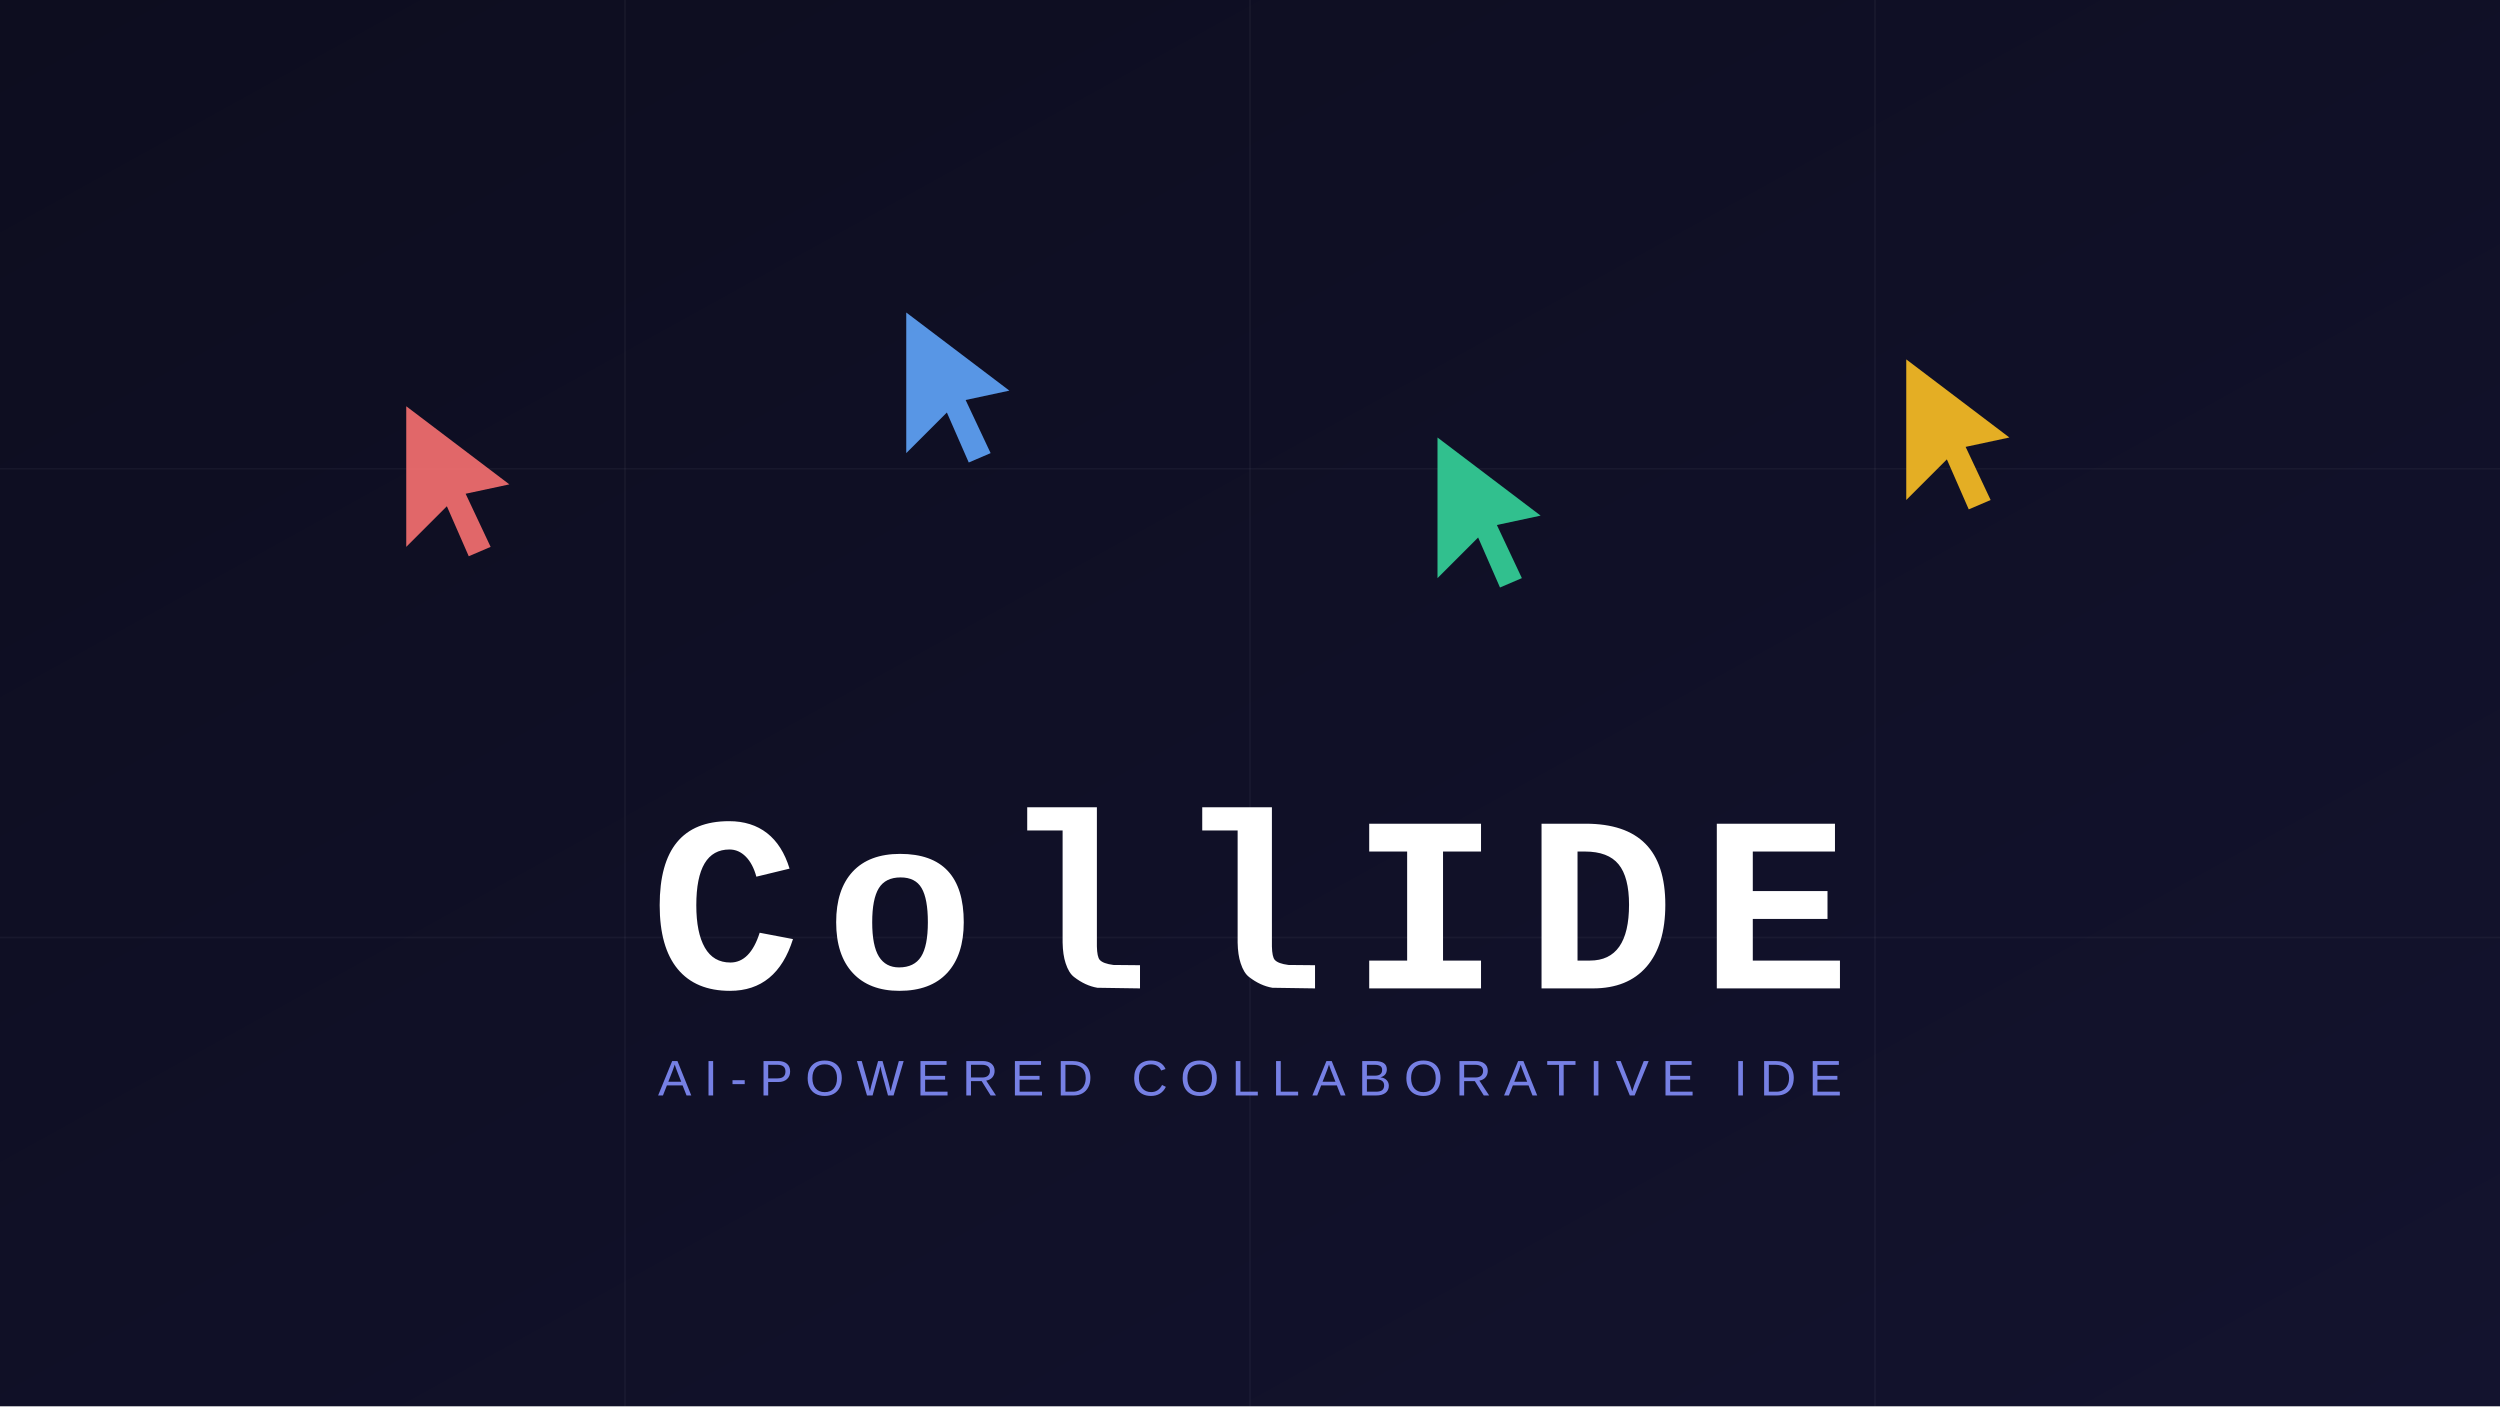
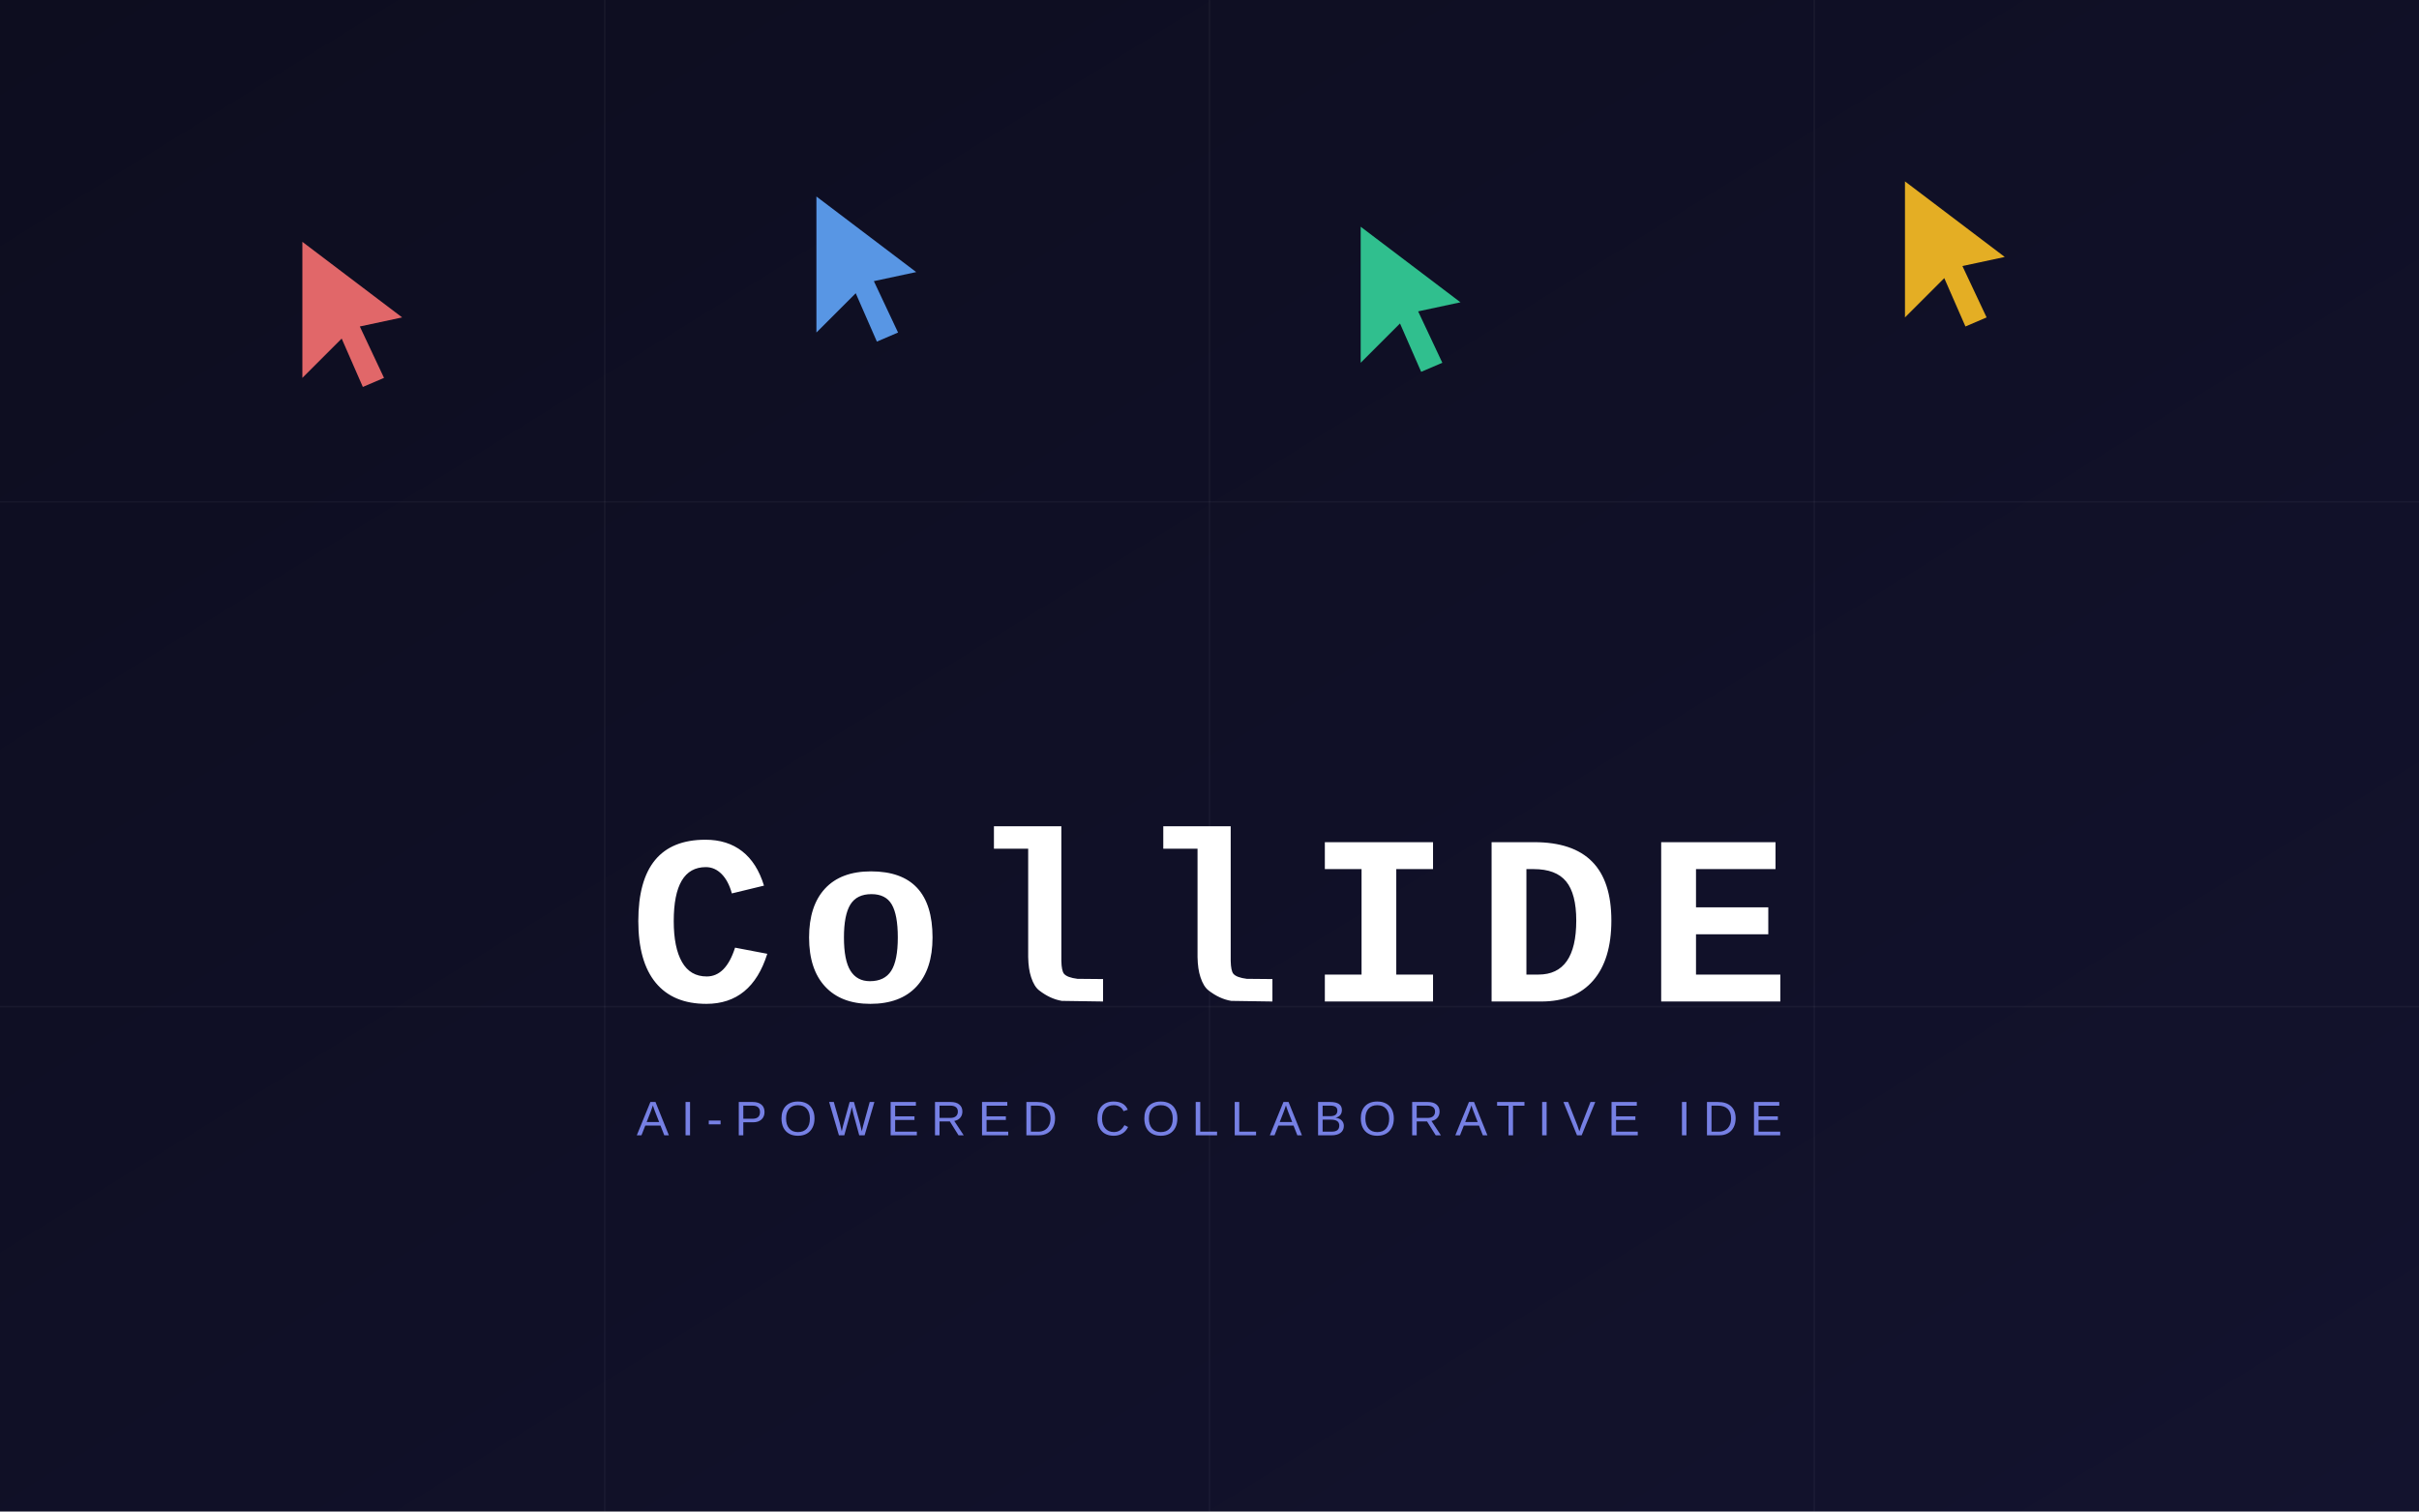
- <svg xmlns="http://www.w3.org/2000/svg" width="800" height="450" viewBox="0 0 800 450">
+ <svg xmlns="http://www.w3.org/2000/svg" width="800" height="500" viewBox="0 0 800 500">
  <defs>
    <linearGradient id="bg" x1="0%" y1="0%" x2="100%" y2="100%">
      <stop offset="0%" style="stop-color:#0d0d1f" />
      <stop offset="100%" style="stop-color:#13132e" />
    </linearGradient>
  </defs>
-   <rect width="800" height="450" fill="url(#bg)" />
-   <line x1="0" y1="150" x2="800" y2="150" stroke="#ffffff" stroke-width="0.5" opacity="0.04" />
-   <line x1="0" y1="300" x2="800" y2="300" stroke="#ffffff" stroke-width="0.5" opacity="0.04" />
-   <line x1="200" y1="0" x2="200" y2="450" stroke="#ffffff" stroke-width="0.5" opacity="0.04" />
-   <line x1="400" y1="0" x2="400" y2="450" stroke="#ffffff" stroke-width="0.5" opacity="0.04" />
-   <line x1="600" y1="0" x2="600" y2="450" stroke="#ffffff" stroke-width="0.5" opacity="0.04" />
-   <polygon points="130,130 130,175 143,162 150,178 157,175 149,158 163,155" fill="#f87171" opacity="0.9" />
-   <polygon points="290,100 290,145 303,132 310,148 317,145 309,128 323,125" fill="#60a5fa" opacity="0.9" />
-   <polygon points="460,140 460,185 473,172 480,188 487,185 479,168 493,165" fill="#34d399" opacity="0.9" />
-   <polygon points="610,115 610,160 623,147 630,163 637,160 629,143 643,140" fill="#fbbf24" opacity="0.9" />
-   <text x="400" y="295" font-family="'Courier New', Courier, monospace" font-size="80" font-weight="700" fill="#ffffff" text-anchor="middle" dominant-baseline="central" letter-spacing="8">CollIDE</text>
-   <text x="400" y="345" font-family="Arial, Helvetica, sans-serif" font-size="16" fill="#818cf8" text-anchor="middle" dominant-baseline="central" letter-spacing="4" opacity="0.9">AI-POWERED COLLABORATIVE IDE</text>
+   <rect width="800" height="500" fill="url(#bg)" />
+   <line x1="0" y1="166" x2="800" y2="166" stroke="#ffffff" stroke-width="0.5" opacity="0.04" />
+   <line x1="0" y1="333" x2="800" y2="333" stroke="#ffffff" stroke-width="0.5" opacity="0.04" />
+   <line x1="200" y1="0" x2="200" y2="500" stroke="#ffffff" stroke-width="0.5" opacity="0.04" />
+   <line x1="400" y1="0" x2="400" y2="500" stroke="#ffffff" stroke-width="0.5" opacity="0.04" />
+   <line x1="600" y1="0" x2="600" y2="500" stroke="#ffffff" stroke-width="0.5" opacity="0.04" />
+   <polygon points="100,80 100,125 113,112 120,128 127,125 119,108 133,105" fill="#f87171" opacity="0.9" />
+   <polygon points="270,65 270,110 283,97 290,113 297,110 289,93 303,90" fill="#60a5fa" opacity="0.9" />
+   <polygon points="450,75 450,120 463,107 470,123 477,120 469,103 483,100" fill="#34d399" opacity="0.9" />
+   <polygon points="630,60 630,105 643,92 650,108 657,105 649,88 663,85" fill="#fbbf24" opacity="0.9" />
+   <text x="400" y="310" font-family="'Courier New', Courier, monospace" font-size="80" font-weight="700" fill="#ffffff" text-anchor="middle" dominant-baseline="central" letter-spacing="8">CollIDE</text>
+   <text x="400" y="370" font-family="Arial, Helvetica, sans-serif" font-size="16" fill="#818cf8" text-anchor="middle" dominant-baseline="central" letter-spacing="4" opacity="0.9">AI-POWERED COLLABORATIVE IDE</text>
</svg>
